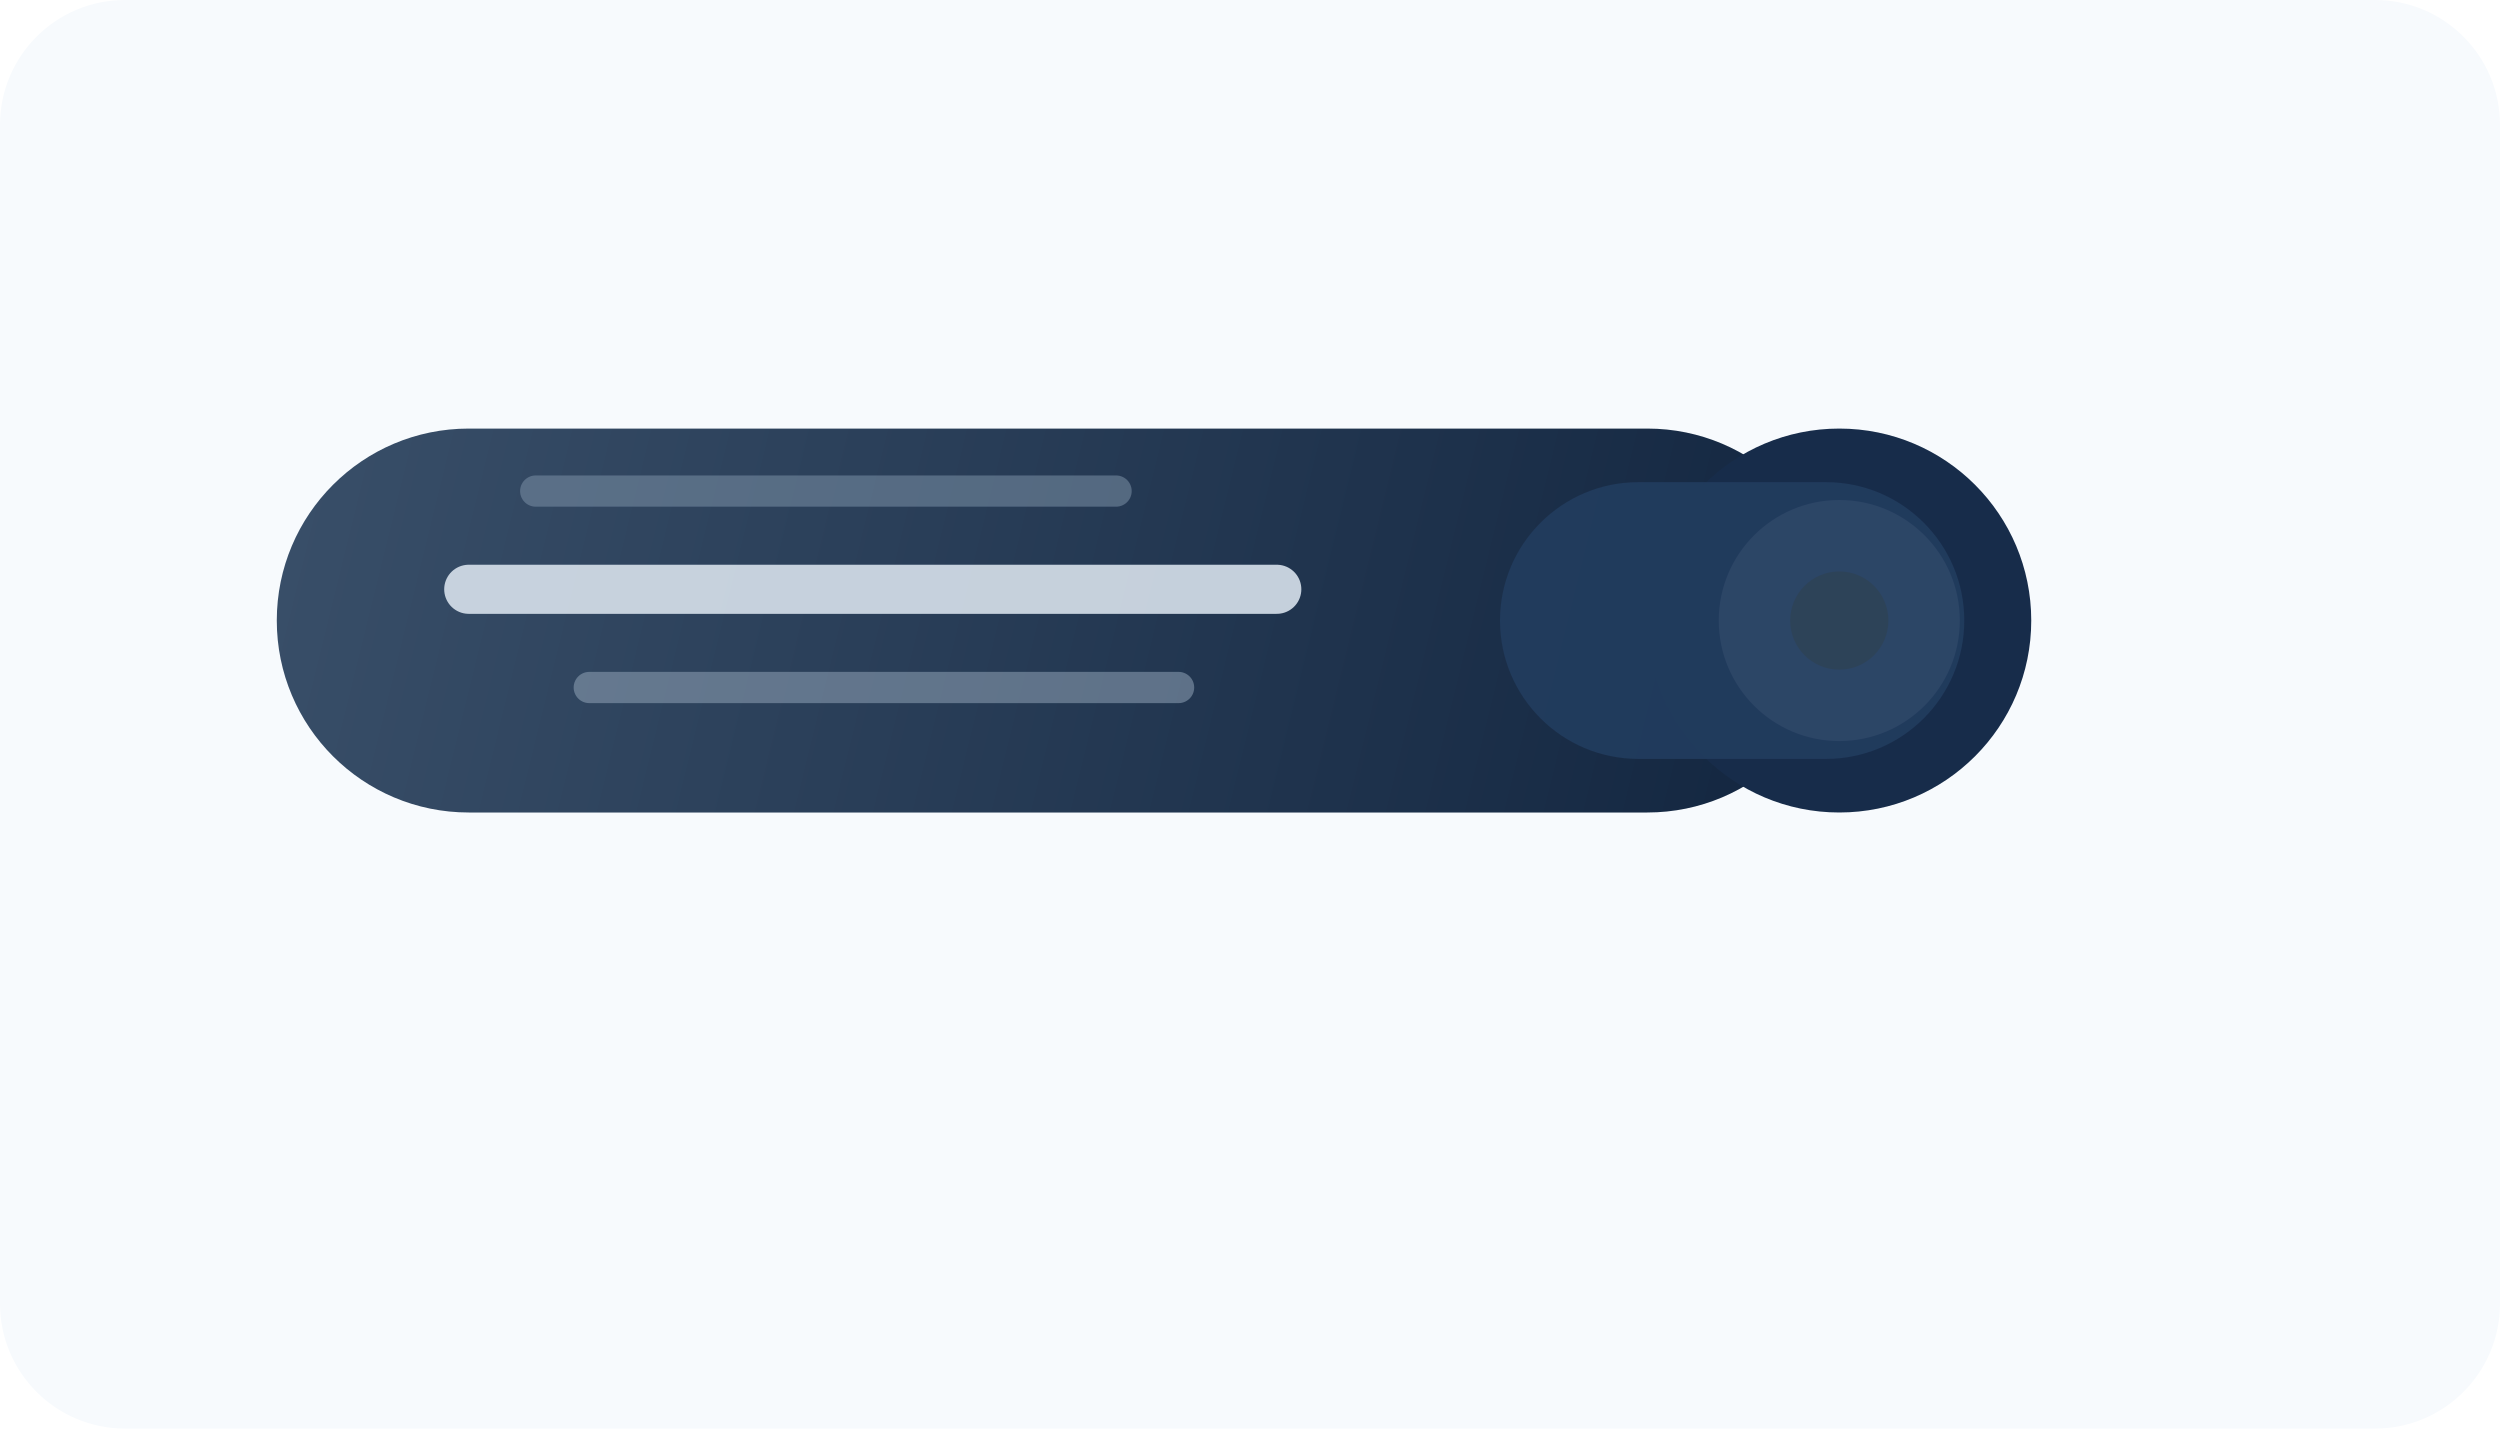
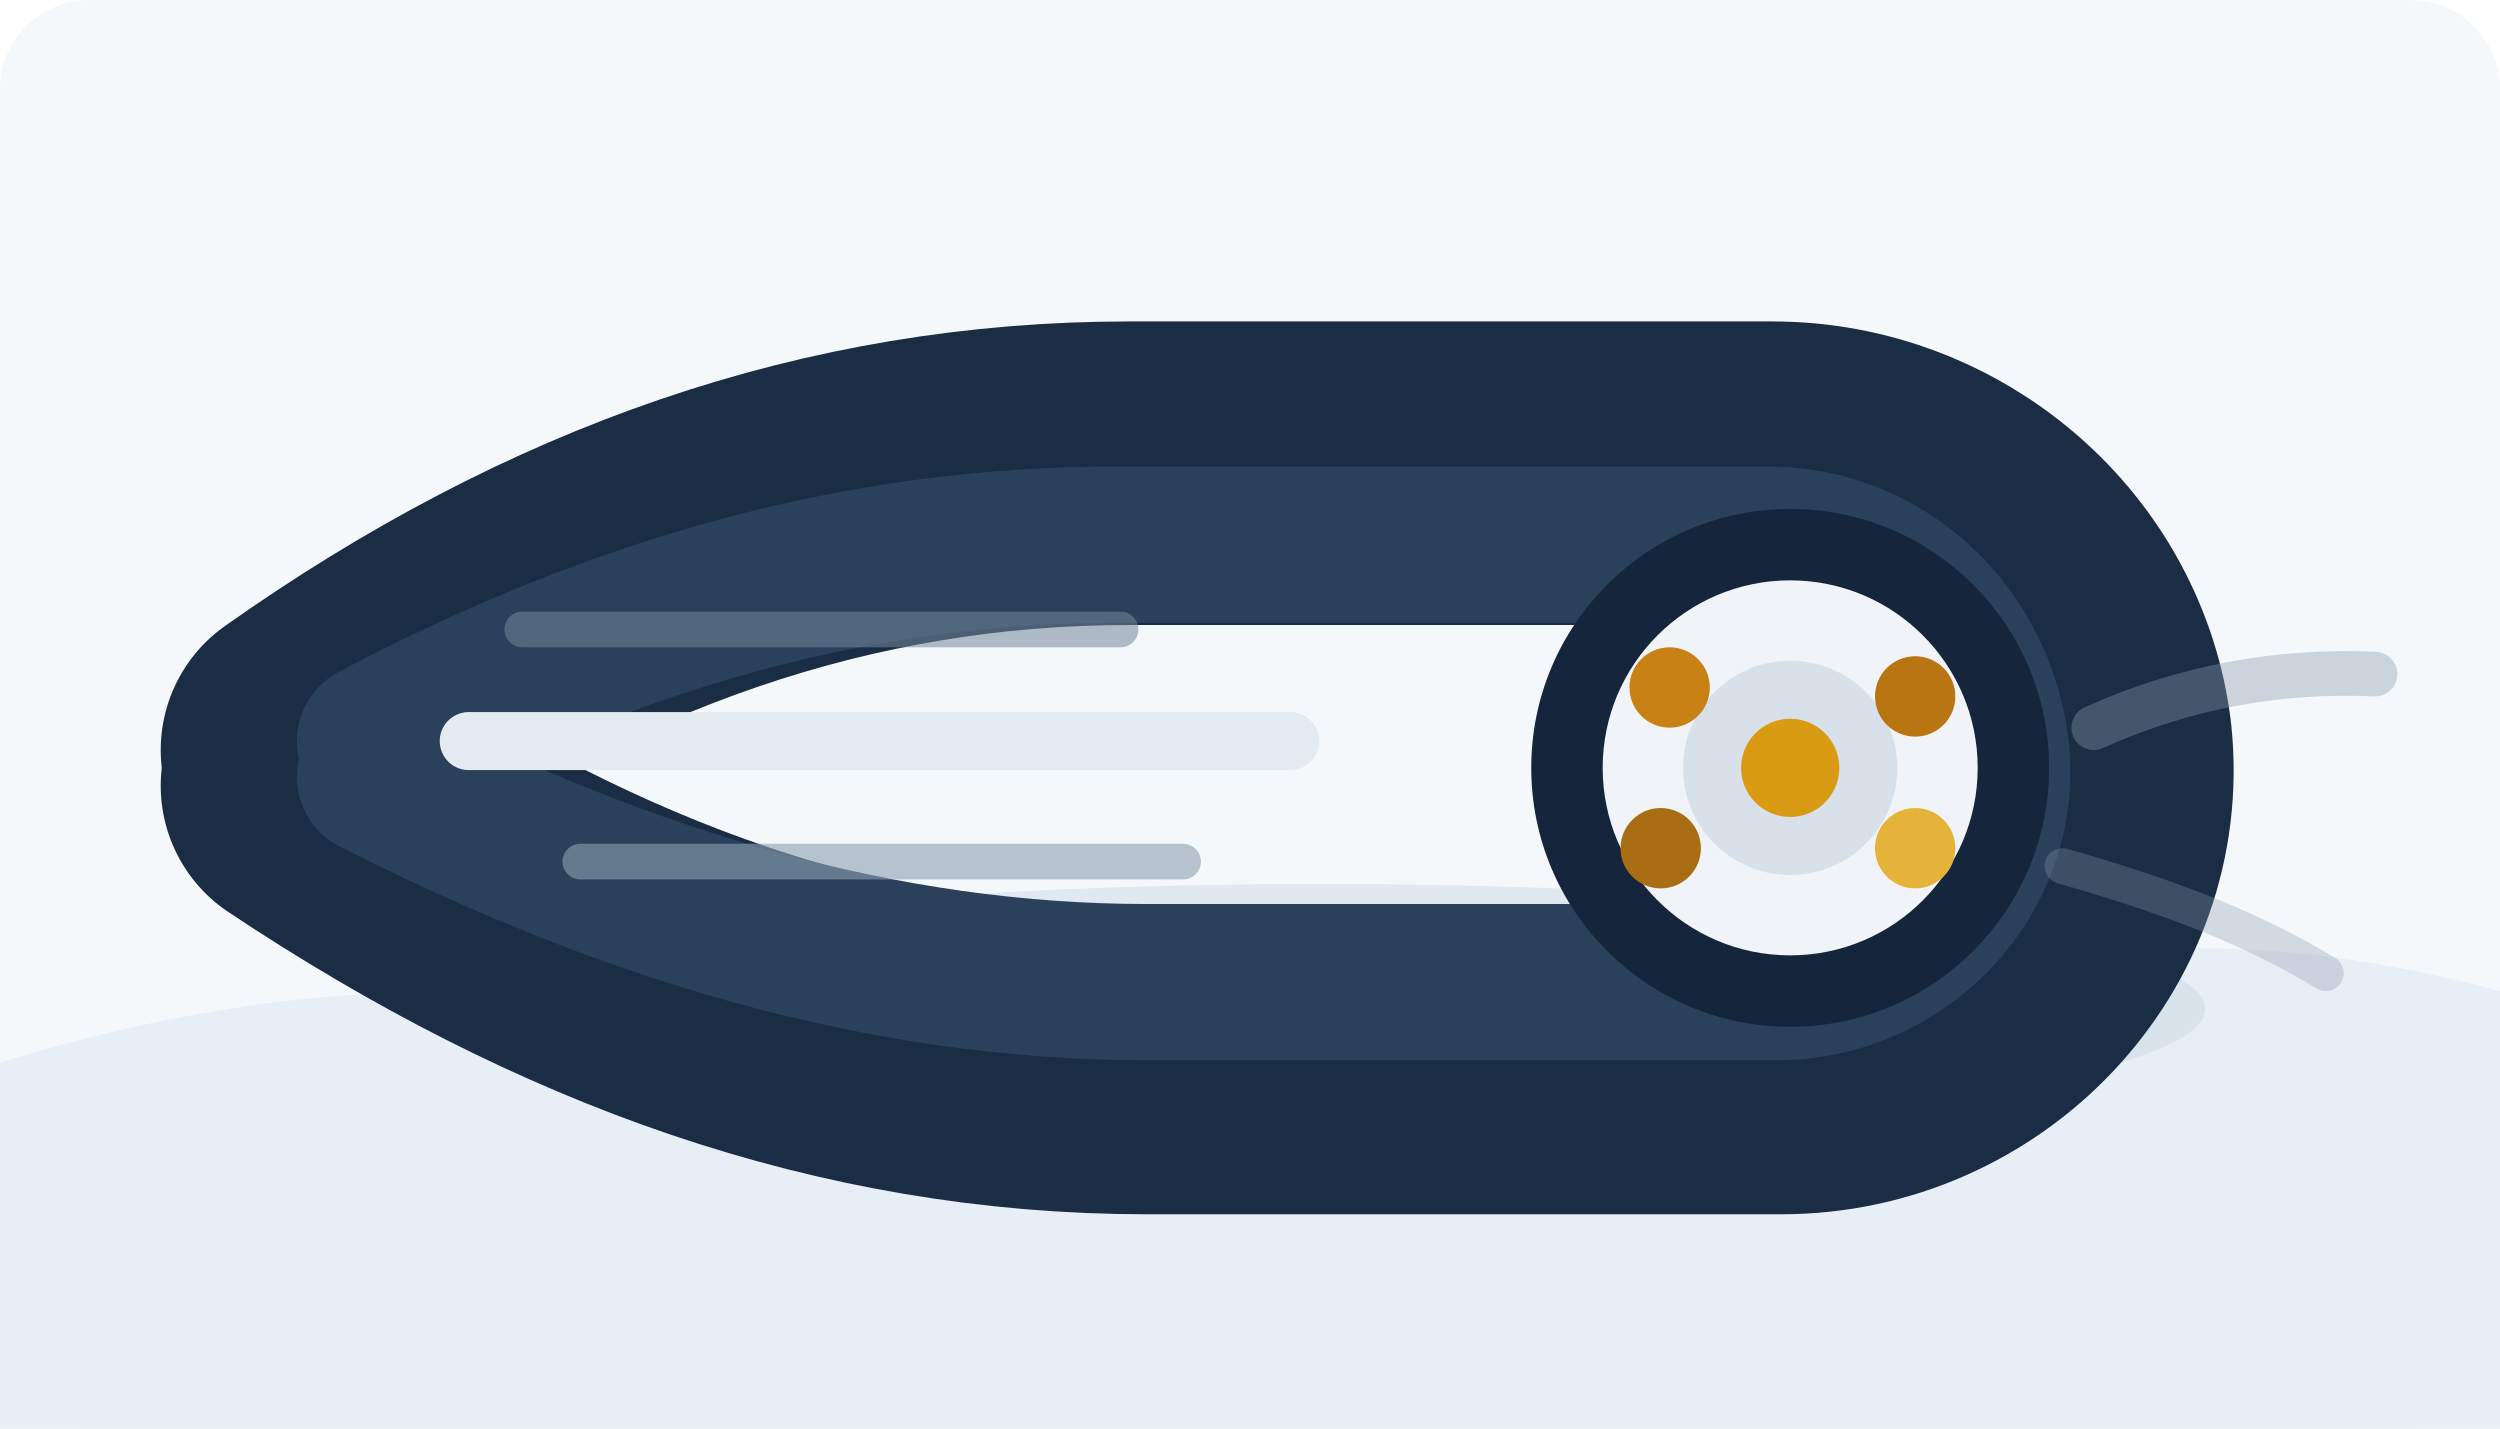
<svg xmlns="http://www.w3.org/2000/svg" width="560" height="320" viewBox="0 0 560 320" fill="none">
-   <rect width="560" height="320" rx="28" fill="#F7FAFD" />
-   <rect x="62" y="96" width="350" height="86" rx="43" fill="url(#paint0_linear)" />
-   <circle cx="412" cy="139" r="43" fill="#172C4A" />
-   <circle cx="412" cy="139" r="27" fill="#DDE6EF" />
-   <circle cx="412" cy="139" r="11" fill="#F2B705" />
-   <path d="M120 110H250" stroke="#7A8FA6" stroke-width="7" stroke-linecap="round" opacity="0.55" />
-   <path d="M105 132H286" stroke="#D7E1EB" stroke-width="11" stroke-linecap="round" opacity="0.9" />
-   <path d="M132 154H264" stroke="#8FA3B7" stroke-width="7" stroke-linecap="round" opacity="0.55" />
-   <rect x="336" y="108" width="104" height="62" rx="31" fill="#213B5D" opacity="0.94" />
-   <defs>
-     <linearGradient id="paint0_linear" x1="62" y1="96" x2="412" y2="182" gradientUnits="userSpaceOnUse">
-       <stop stop-color="#394F69" />
-       <stop offset="1" stop-color="#12253F" />
-     </linearGradient>
-   </defs>
+   <rect width="560" height="320" rx="20" fill="#F5F8FB" />
+   <path d="M0 238C72 216 130 218 195 238C270 261 332 260 402 231C458 208 508 208 560 222V320H0V238Z" fill="#E7EEF5" />
+   <ellipse cx="296" cy="226" rx="198" ry="28" fill="#C8D4DF" opacity=".45" />
+   <path d="M70 168C128 127 188 106 253 106H397C432 106 462 132 466 166C470 205 438 238 399 238H257C191 238 130 216 70 176" stroke="#1A2D45" stroke-width="68" stroke-linecap="round" />
+   <path d="M84 166C139 137 193 122 250 122H396C422 122 443 142 446 168C449 196 426 220 398 220H257C198 220 141 203 84 174" stroke="#2B405A" stroke-width="35" stroke-linecap="round" />
+   <circle cx="401" cy="172" r="58" fill="#14253C" />
+   <circle cx="401" cy="172" r="42" fill="#F0F4F8" />
+   <circle cx="401" cy="172" r="24" fill="#D8E1EA" />
+   <circle cx="401" cy="172" r="11" fill="#D99A14" />
+   <circle cx="374" cy="154" r="9" fill="#C78115" />
+   <circle cx="429" cy="156" r="9" fill="#B87512" />
+   <circle cx="372" cy="190" r="9" fill="#A96D13" />
+   <circle cx="429" cy="190" r="9" fill="#E5B33A" />
+   <path d="M117 141H251" stroke="#73869A" stroke-width="8" stroke-linecap="round" opacity=".55" />
+   <path d="M105 166H289" stroke="#E3EAF0" stroke-width="13" stroke-linecap="round" />
+   <path d="M130 193H265" stroke="#8CA0B2" stroke-width="8" stroke-linecap="round" opacity=".6" />
+   <path d="M469 163C489 154 510 150 532 151" stroke="#8698AA" stroke-width="10" stroke-linecap="round" opacity=".38" />
+   <path d="M462 194C483 200 503 207 521 218" stroke="#8698AA" stroke-width="8" stroke-linecap="round" opacity=".32" />
</svg>
